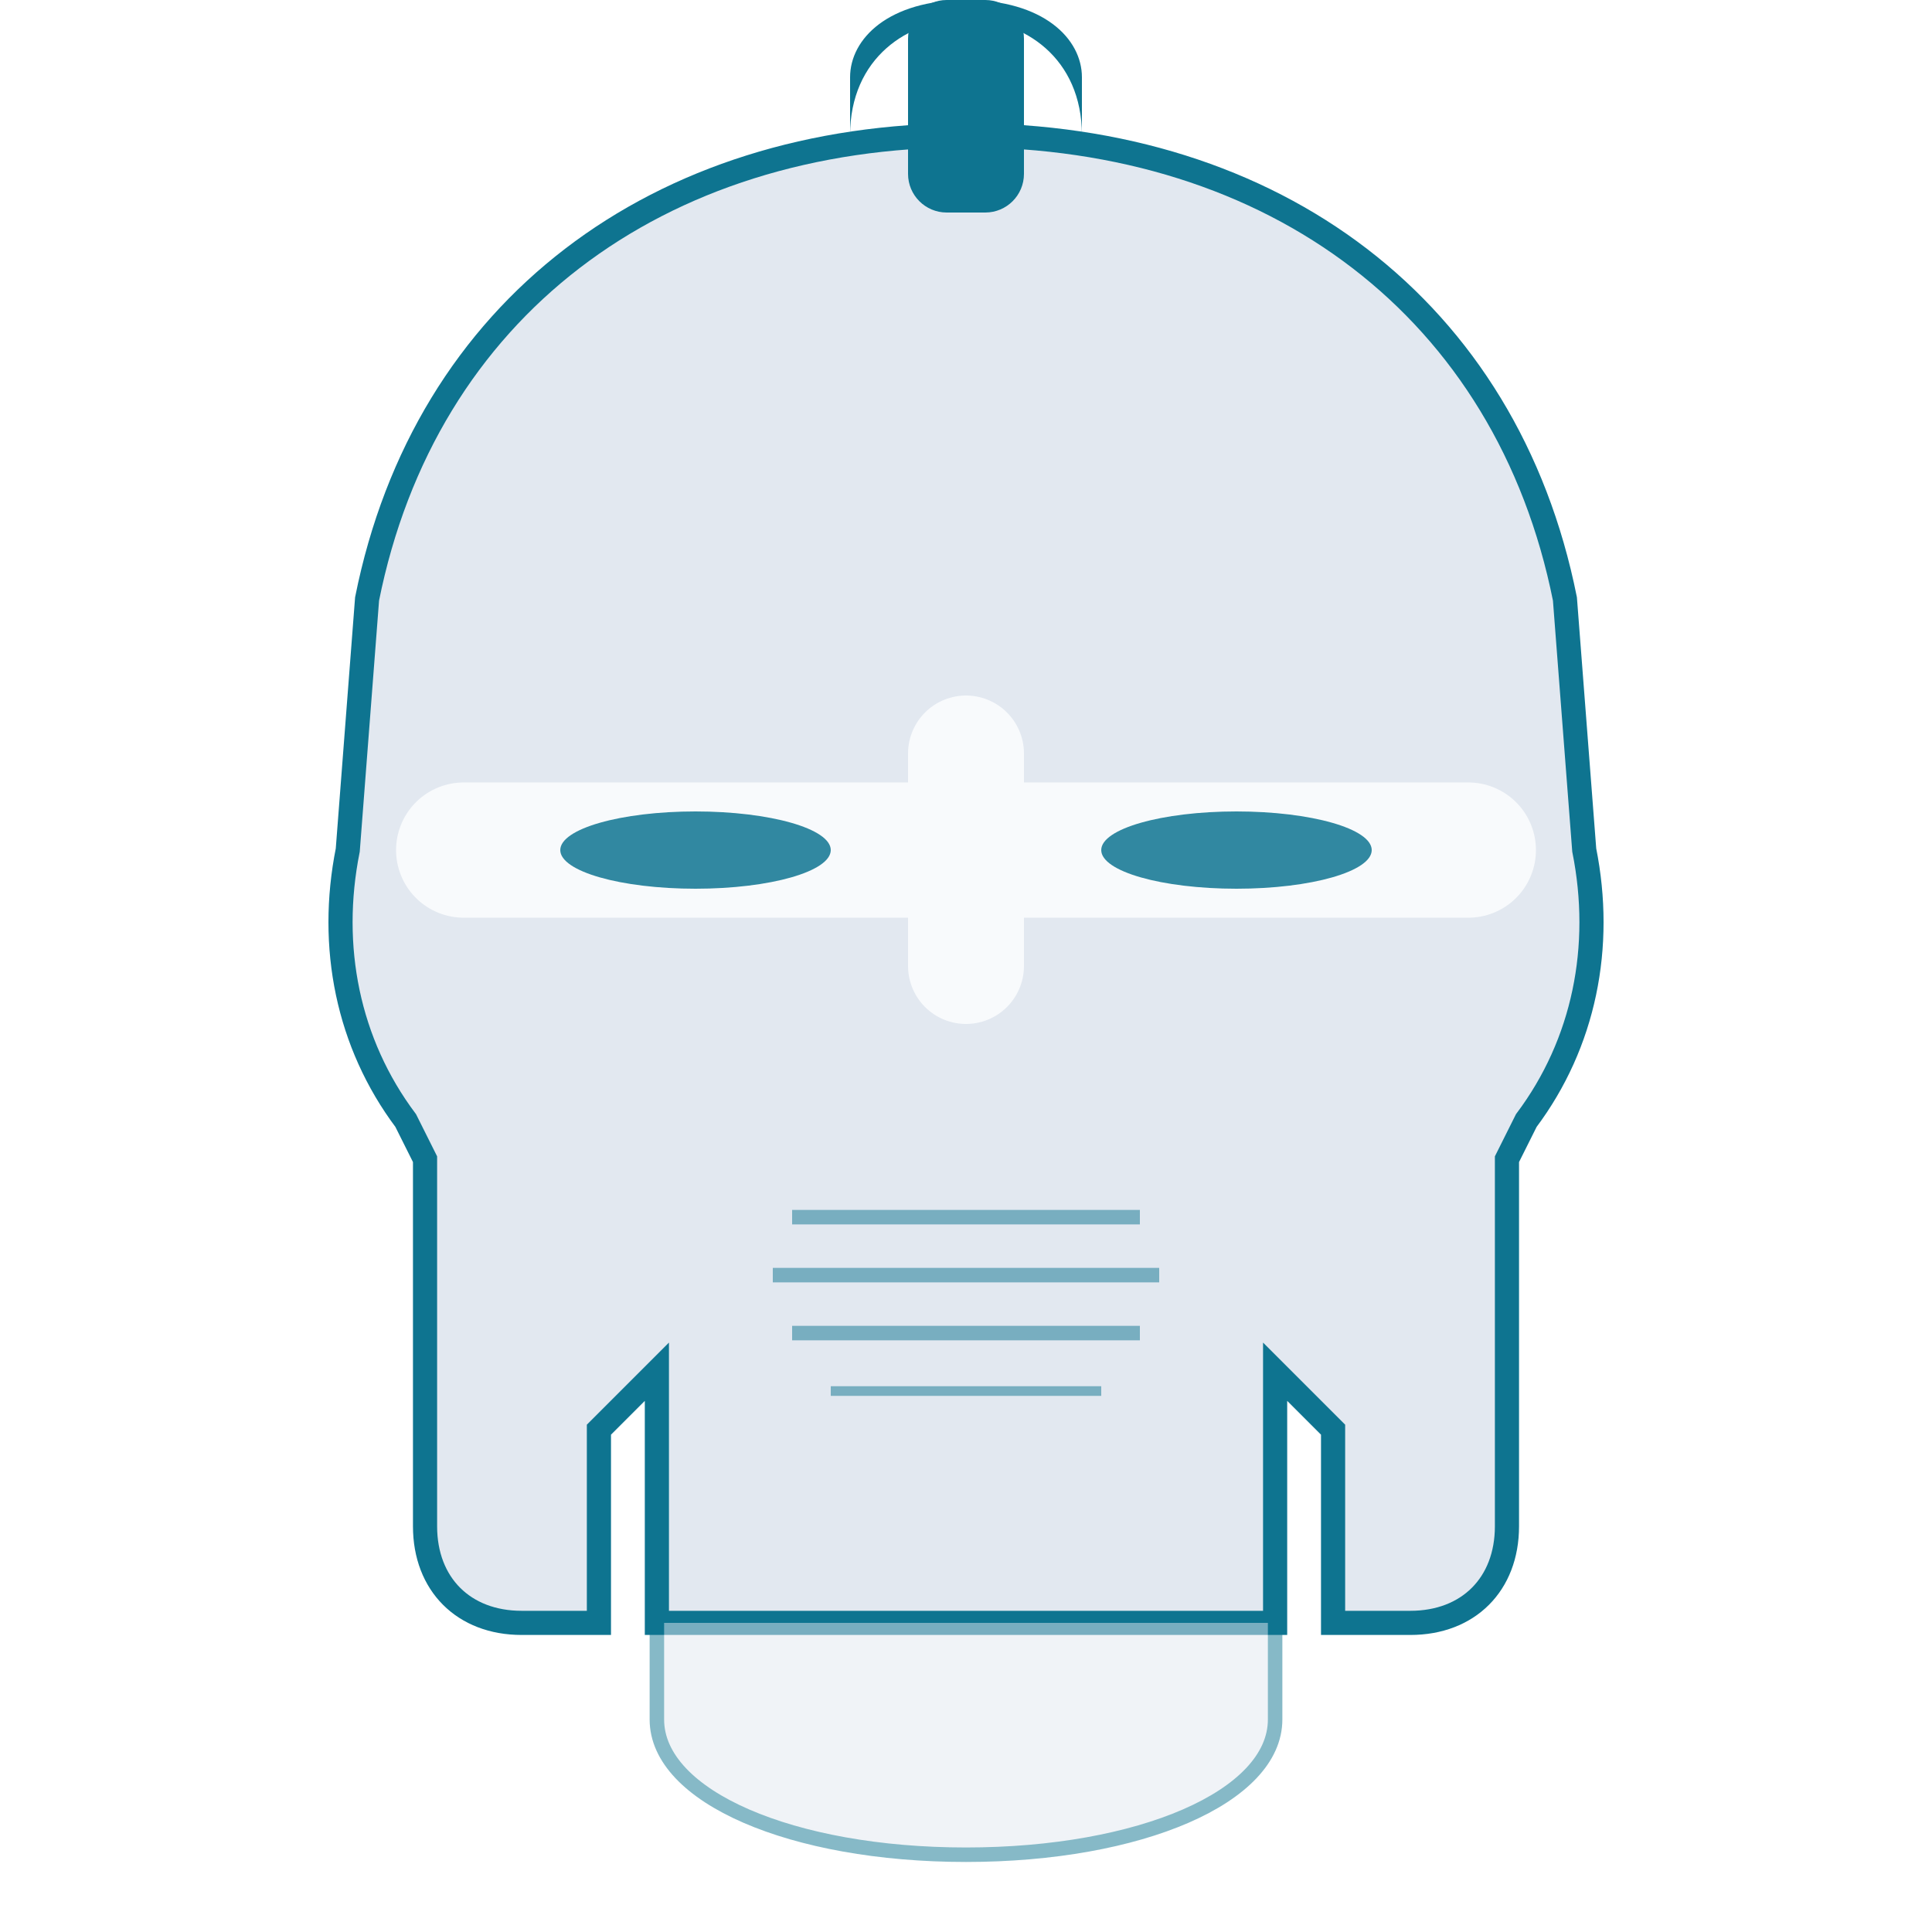
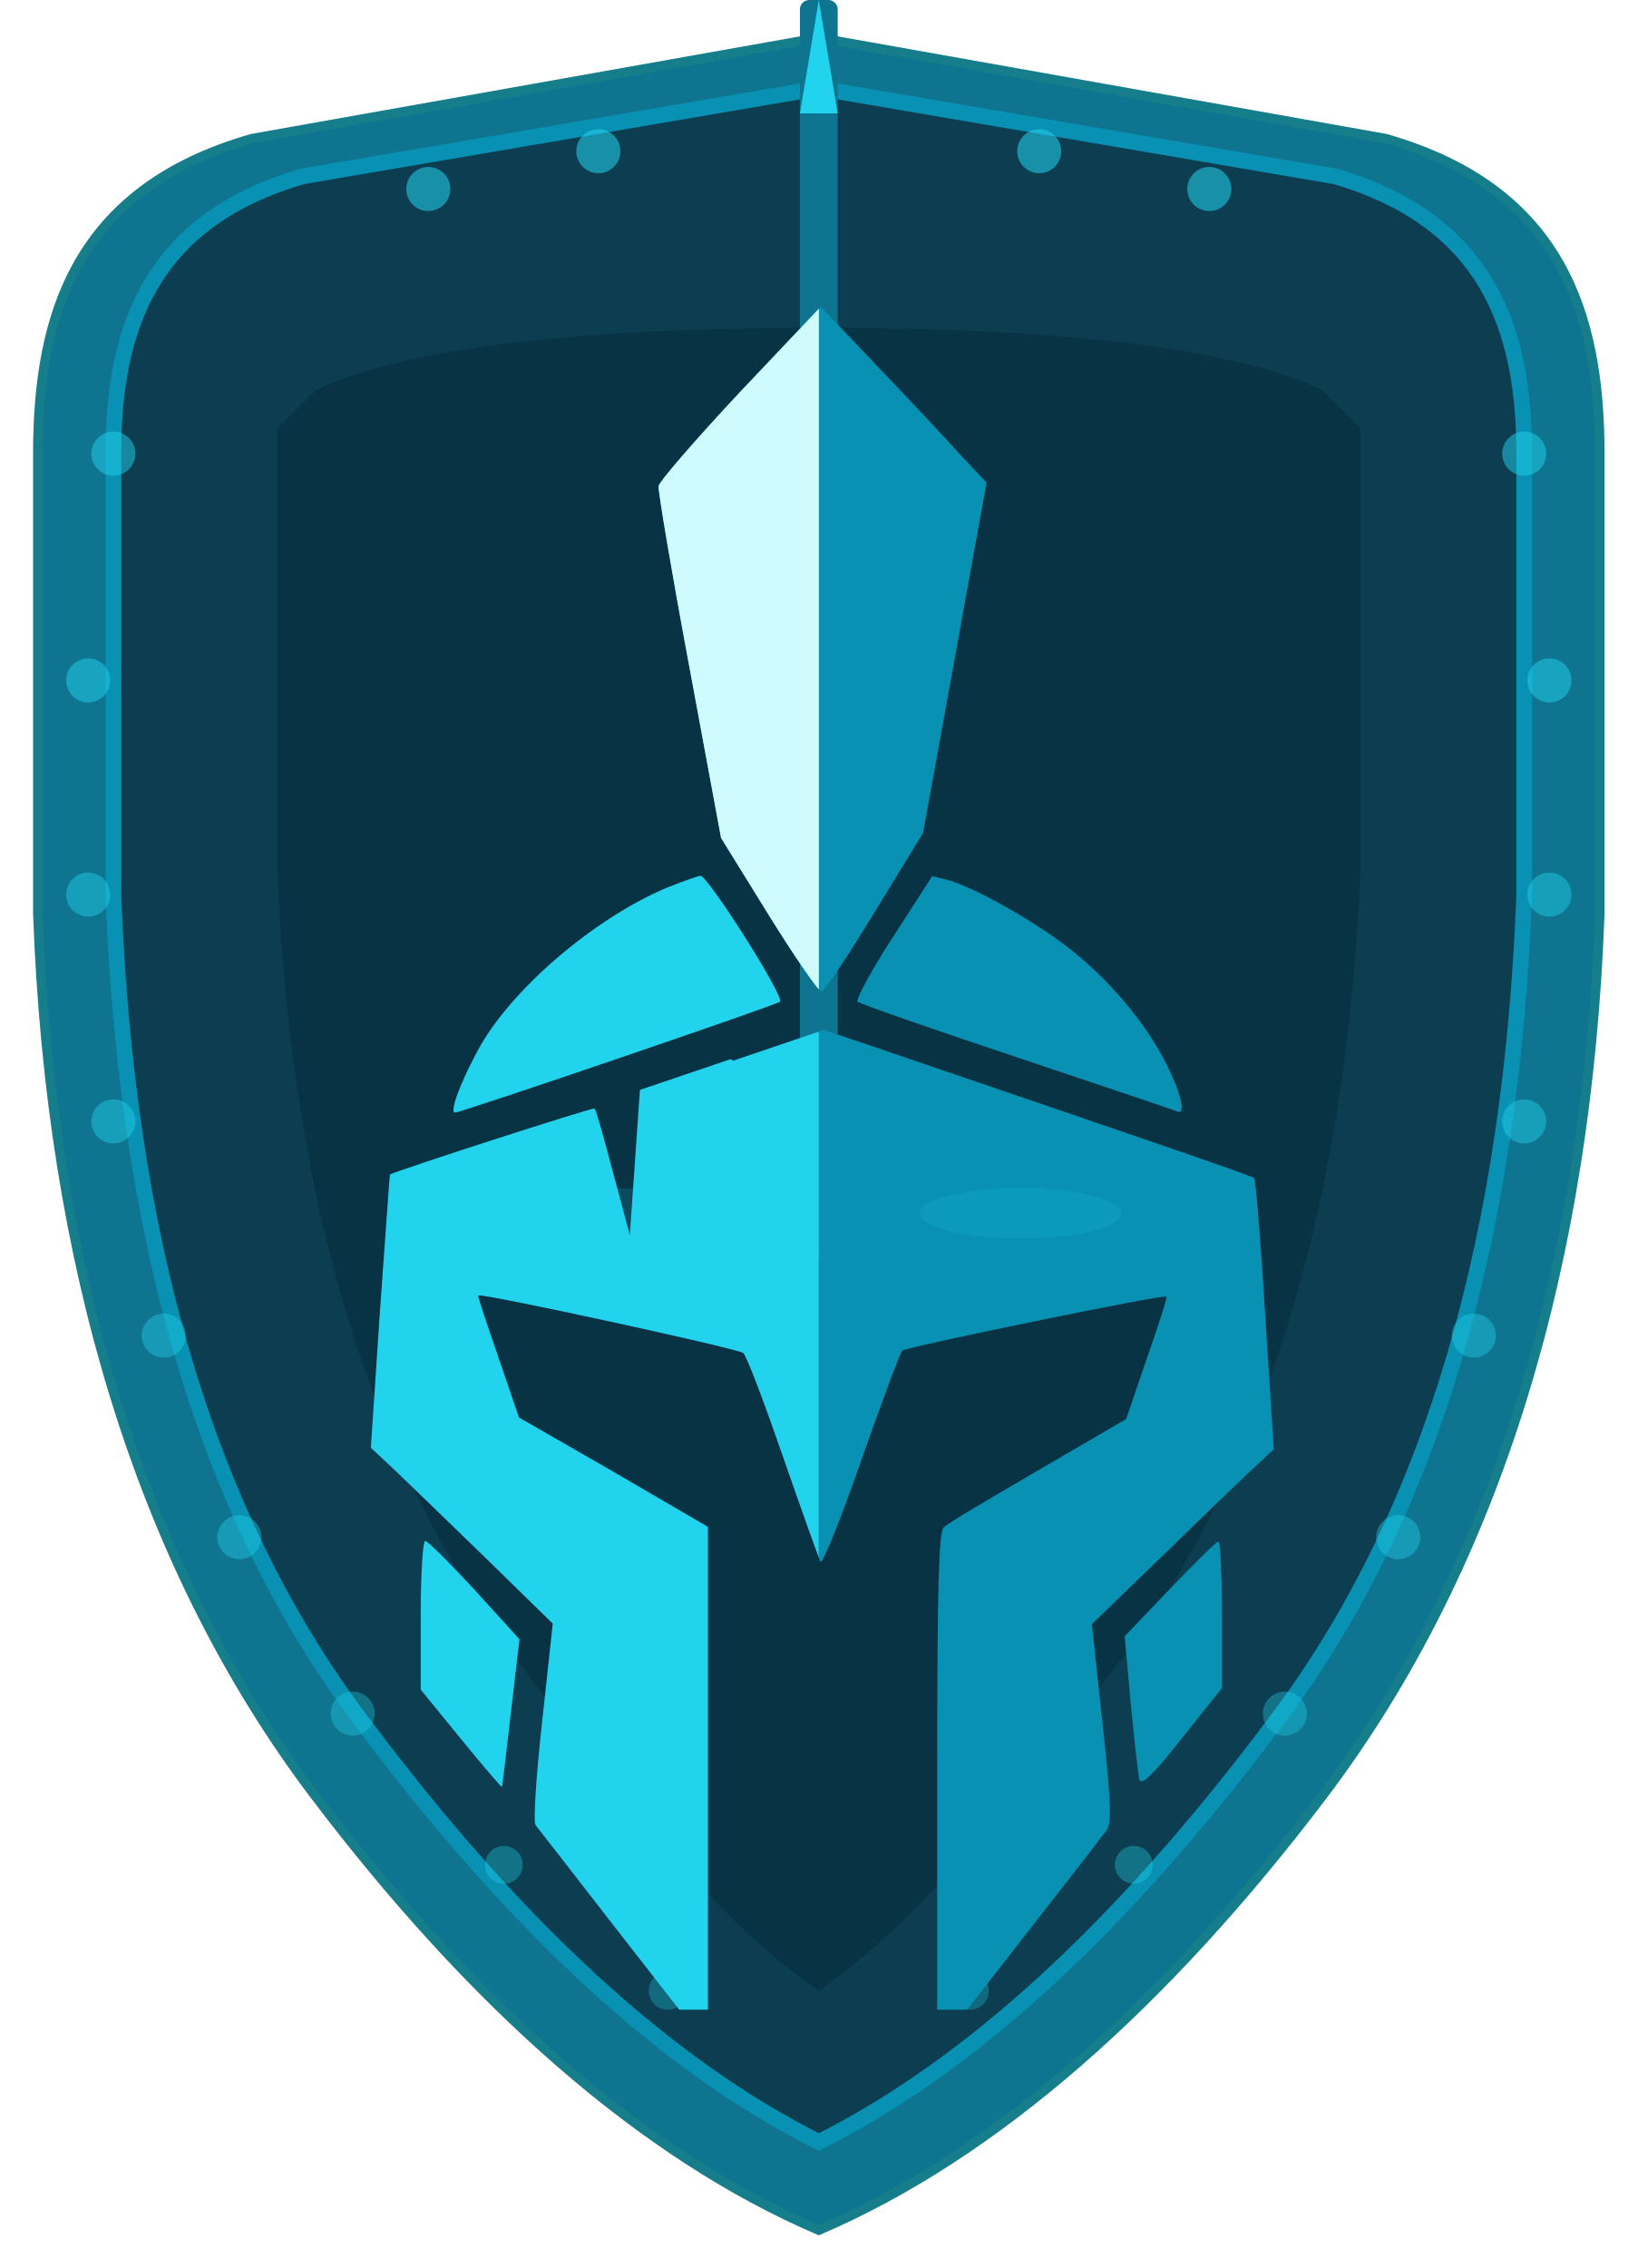
- <svg xmlns="http://www.w3.org/2000/svg" viewBox="0 0 200 200" fill="none">
-   <path d="M100 14            C68 14 44 32 38 62            L36 88            C34 98 36 108 42 116            L44 120            L44 158            C44 164 48 168 54 168            L62 168            L62 148            L68 142            L68 168            L132 168            L132 142            L138 148            L138 168            L146 168            C152 168 156 164 156 158            L156 120            L158 116            C164 108 166 98 164 88            L162 62            C156 32 132 14 100 14Z" fill="#e2e8f0" stroke="#0e7490" stroke-width="2.5" />
-   <path d="M88 14 C88 6 94 2 100 2 C106 2 112 6 112 14            L112 8 C112 4 108 0 100 0 C92 0 88 4 88 8Z" fill="#0e7490" />
-   <rect x="94" y="0" width="12" height="22" rx="4" fill="#0e7490" />
-   <path d="M96 0 C96 -4 98 -6 100 -6 C102 -6 104 -4 104 0" fill="#0e7490" />
-   <path d="M48 88 L152 88" stroke="#f8fafc" stroke-width="14" stroke-linecap="round" />
-   <line x1="100" y1="78" x2="100" y2="100" stroke="#f8fafc" stroke-width="12" stroke-linecap="round" />
-   <ellipse cx="72" cy="88" rx="14" ry="4" fill="#0e7490" opacity="0.85" />
-   <ellipse cx="128" cy="88" rx="14" ry="4" fill="#0e7490" opacity="0.85" />
-   <line x1="82" y1="126" x2="118" y2="126" stroke="#0e7490" stroke-width="1.5" opacity="0.5" />
-   <line x1="80" y1="132" x2="120" y2="132" stroke="#0e7490" stroke-width="1.5" opacity="0.5" />
-   <line x1="82" y1="138" x2="118" y2="138" stroke="#0e7490" stroke-width="1.5" opacity="0.5" />
-   <line x1="86" y1="144" x2="114" y2="144" stroke="#0e7490" stroke-width="1" opacity="0.5" />
-   <path d="M68 168 L68 178 C68 186 82 192 100 192 C118 192 132 186 132 178 L132 168" fill="#e2e8f0" stroke="#0e7490" stroke-width="1.5" opacity="0.5" />
+ <svg xmlns="http://www.w3.org/2000/svg" viewBox="0 0 260 360" fill="none">
+   <path d="M130 6 L220 22 C248 30 254 50 254 72 L254 145 C252 200 238 248 210 285 C185 318 158 342 130 354 C102 342 75 318 50 285 C22 248 8 200 6 145 L6 72 C6 50 12 30 40 22 L130 6 Z" fill="#0e7490" stroke="#167e8a" stroke-width="1.5" />
+   <path d="M130 14 L212 28 C236 35 242 52 242 72 L242 142 C240 195 228 240 202 274 C178 306 154 328 130 340 C106 328 82 306 58 274 C32 240 20 195 18 142 L18 72 C18 52 24 35 48 28 L130 14 Z" fill="#0c3d50" stroke="#0891b2" stroke-width="2.5" />
+   <path d="M130 52 C166 52 196 55 210 62 L216 68 L216 138 C214 185 204 225 182 258 C162 285 146 305 130 316 C114 305 98 285 78 258 C56 225 46 185 44 138 L44 68 L50 62 C64 55 94 52 130 52 Z" fill="#083344" />
+   <circle cx="68" cy="30" r="3.5" fill="#22d3ee" opacity="0.55" />
+   <circle cx="95" cy="24" r="3.5" fill="#22d3ee" opacity="0.55" />
+   <circle cx="165" cy="24" r="3.5" fill="#22d3ee" opacity="0.55" />
+   <circle cx="192" cy="30" r="3.5" fill="#22d3ee" opacity="0.55" />
+   <circle cx="18" cy="72" r="3.5" fill="#22d3ee" opacity="0.5" />
+   <circle cx="14" cy="108" r="3.5" fill="#22d3ee" opacity="0.5" />
+   <circle cx="14" cy="142" r="3.5" fill="#22d3ee" opacity="0.45" />
+   <circle cx="18" cy="178" r="3.5" fill="#22d3ee" opacity="0.45" />
+   <circle cx="26" cy="212" r="3.5" fill="#22d3ee" opacity="0.4" />
+   <circle cx="38" cy="244" r="3.5" fill="#22d3ee" opacity="0.4" />
+   <circle cx="56" cy="272" r="3.5" fill="#22d3ee" opacity="0.35" />
+   <circle cx="80" cy="296" r="3" fill="#22d3ee" opacity="0.35" />
+   <circle cx="106" cy="316" r="3" fill="#22d3ee" opacity="0.3" />
+   <circle cx="242" cy="72" r="3.5" fill="#22d3ee" opacity="0.5" />
+   <circle cx="246" cy="108" r="3.5" fill="#22d3ee" opacity="0.5" />
+   <circle cx="246" cy="142" r="3.5" fill="#22d3ee" opacity="0.45" />
+   <circle cx="242" cy="178" r="3.5" fill="#22d3ee" opacity="0.45" />
+   <circle cx="234" cy="212" r="3.5" fill="#22d3ee" opacity="0.4" />
+   <circle cx="222" cy="244" r="3.5" fill="#22d3ee" opacity="0.4" />
+   <circle cx="204" cy="272" r="3.5" fill="#22d3ee" opacity="0.35" />
+   <circle cx="180" cy="296" r="3" fill="#22d3ee" opacity="0.35" />
+   <circle cx="154" cy="316" r="3" fill="#22d3ee" opacity="0.3" />
+   <rect x="127" y="0" width="6" height="200" rx="1.5" fill="#0e7490" />
+   <path d="M127 18 L130 0 L133 18 Z" fill="#22d3ee" />
+   <svg x="18" y="28" width="224" height="310" viewBox="0 0 280 340" preserveAspectRatio="xMidYMid meet">
+     <defs>
+       <clipPath id="hL">
+         <rect x="0" y="0" width="140" height="340" />
+       </clipPath>
+       <clipPath id="hR">
+         <rect x="140" y="0" width="140" height="340" />
+       </clipPath>
+     </defs>
+     <g clip-path="url(#hR)">
+       <g transform="translate(0,340) scale(0.1,-0.1)" fill="#0891b2" stroke="none">
+         <path d="M1244 3210 c-87 -93 -160 -177 -162 -187 -1 -10 26 -171 61 -358 l63 -340 94 -152 c52 -84 100 -153 105 -153 6 0 53 71 106 158 l96 157 63 347 63 348 -49 52 c-26 29 -100 108 -164 175 l-116 122 -160 -169z" />
+         <path d="M1098 2226 c-145 -61 -313 -205 -376 -325 -35 -65 -55 -121 -44 -121 12 0 637 213 645 220 10 9 -143 250 -158 250 -5 -1 -35 -11 -67 -24z" />
+         <path d="M1547 2128 c-43 -66 -74 -124 -70 -128 4 -4 147 -54 318 -111 170 -57 313 -105 317 -107 17 -7 7 37 -22 94 -42 84 -117 172 -201 236 -73 55 -190 120 -239 131 l-25 6 -78 -121z" />
+         <path d="M1225 1886 l-180 -61 -10 -144 -10 -144 -33 123 c-18 68 -34 126 -37 128 -3 3 -402 -126 -406 -131 -1 -1 -9 -123 -20 -272 l-18 -270 47 -44 c26 -25 107 -103 181 -175 l133 -130 -21 -194 c-12 -108 -18 -200 -13 -206 5 -6 71 -91 147 -189 l138 -177 29 0 28 0 0 479 0 479 -187 109 -188 108 -41 120 c-23 66 -41 121 -40 122 5 6 519 -106 526 -114 7 -6 42 -99 79 -206 37 -107 71 -201 74 -208 4 -7 40 83 81 200 41 117 78 216 82 219 13 8 519 112 524 107 2 -2 -16 -57 -39 -123 l-41 -120 -175 -102 c-96 -56 -181 -106 -187 -113 -10 -8 -13 -118 -13 -485 l0 -475 28 0 29 0 134 172 c74 94 139 179 146 188 9 13 8 59 -9 212 l-21 196 149 144 c82 80 163 158 181 174 l31 29 -17 267 c-9 147 -19 269 -22 271 -3 4 -172 62 -759 262 l-95 32 -180 -61z" />
+         <path d="M610 783 l0 -148 80 -98 c44 -54 81 -97 81 -95 1 1 9 68 18 148 l17 145 -89 98 c-49 53 -93 97 -98 97 -5 0 -9 -66 -9 -147z" />
+         <path d="M2096 834 l-89 -93 12 -133 c7 -73 15 -141 17 -151 4 -13 25 6 85 82 l79 99 0 146 c0 80 -3 145 -7 145 -5 -1 -48 -44 -97 -95z" />
+       </g>
+     </g>
+     <g clip-path="url(#hL)">
+       <g transform="translate(0,340) scale(0.1,-0.1)" fill="#22d3ee" stroke="none">
+         <path d="M1244 3210 c-87 -93 -160 -177 -162 -187 -1 -10 26 -171 61 -358 l63 -340 94 -152 c52 -84 100 -153 105 -153 6 0 53 71 106 158 l96 157 63 347 63 348 -49 52 c-26 29 -100 108 -164 175 l-116 122 -160 -169z" />
+         <path d="M1098 2226 c-145 -61 -313 -205 -376 -325 -35 -65 -55 -121 -44 -121 12 0 637 213 645 220 10 9 -143 250 -158 250 -5 -1 -35 -11 -67 -24z" />
+         <path d="M1547 2128 c-43 -66 -74 -124 -70 -128 4 -4 147 -54 318 -111 170 -57 313 -105 317 -107 17 -7 7 37 -22 94 -42 84 -117 172 -201 236 -73 55 -190 120 -239 131 l-25 6 -78 -121z" />
+         <path d="M1225 1886 l-180 -61 -10 -144 -10 -144 -33 123 c-18 68 -34 126 -37 128 -3 3 -402 -126 -406 -131 -1 -1 -9 -123 -20 -272 l-18 -270 47 -44 c26 -25 107 -103 181 -175 l133 -130 -21 -194 c-12 -108 -18 -200 -13 -206 5 -6 71 -91 147 -189 l138 -177 29 0 28 0 0 479 0 479 -187 109 -188 108 -41 120 c-23 66 -41 121 -40 122 5 6 519 -106 526 -114 7 -6 42 -99 79 -206 37 -107 71 -201 74 -208 4 -7 40 83 81 200 41 117 78 216 82 219 13 8 519 112 524 107 2 -2 -16 -57 -39 -123 l-41 -120 -175 -102 c-96 -56 -181 -106 -187 -113 -10 -8 -13 -118 -13 -485 l0 -475 28 0 29 0 134 172 c74 94 139 179 146 188 9 13 8 59 -9 212 l-21 196 149 144 c82 80 163 158 181 174 l31 29 -17 267 c-9 147 -19 269 -22 271 -3 4 -172 62 -759 262 l-95 32 -180 -61z" />
+         <path d="M610 783 l0 -148 80 -98 c44 -54 81 -97 81 -95 1 1 9 68 18 148 l17 145 -89 98 c-49 53 -93 97 -98 97 -5 0 -9 -66 -9 -147z" />
+         <path d="M2096 834 l-89 -93 12 -133 c7 -73 15 -141 17 -151 4 -13 25 6 85 82 l79 99 0 146 c0 80 -3 145 -7 145 -5 -1 -48 -44 -97 -95z" />
+       </g>
+     </g>
+     <g clip-path="url(#hL)">
+       <g transform="translate(0,340) scale(0.1,-0.1)" fill="#cffafe" stroke="none">
+         <path d="M1244 3210 c-87 -93 -160 -177 -162 -187 -1 -10 26 -171 61 -358 l63 -340 94 -152 c52 -84 100 -153 105 -153 6 0 53 71 106 158 l96 157 63 347 63 348 -49 52 c-26 29 -100 108 -164 175 l-116 122 -160 -169z" />
+       </g>
+     </g>
+     <ellipse cx="100" cy="182" rx="20" ry="5" fill="#22d3ee" opacity="0.15" />
+     <ellipse cx="180" cy="182" rx="20" ry="5" fill="#22d3ee" opacity="0.15" />
+   </svg>
</svg>
